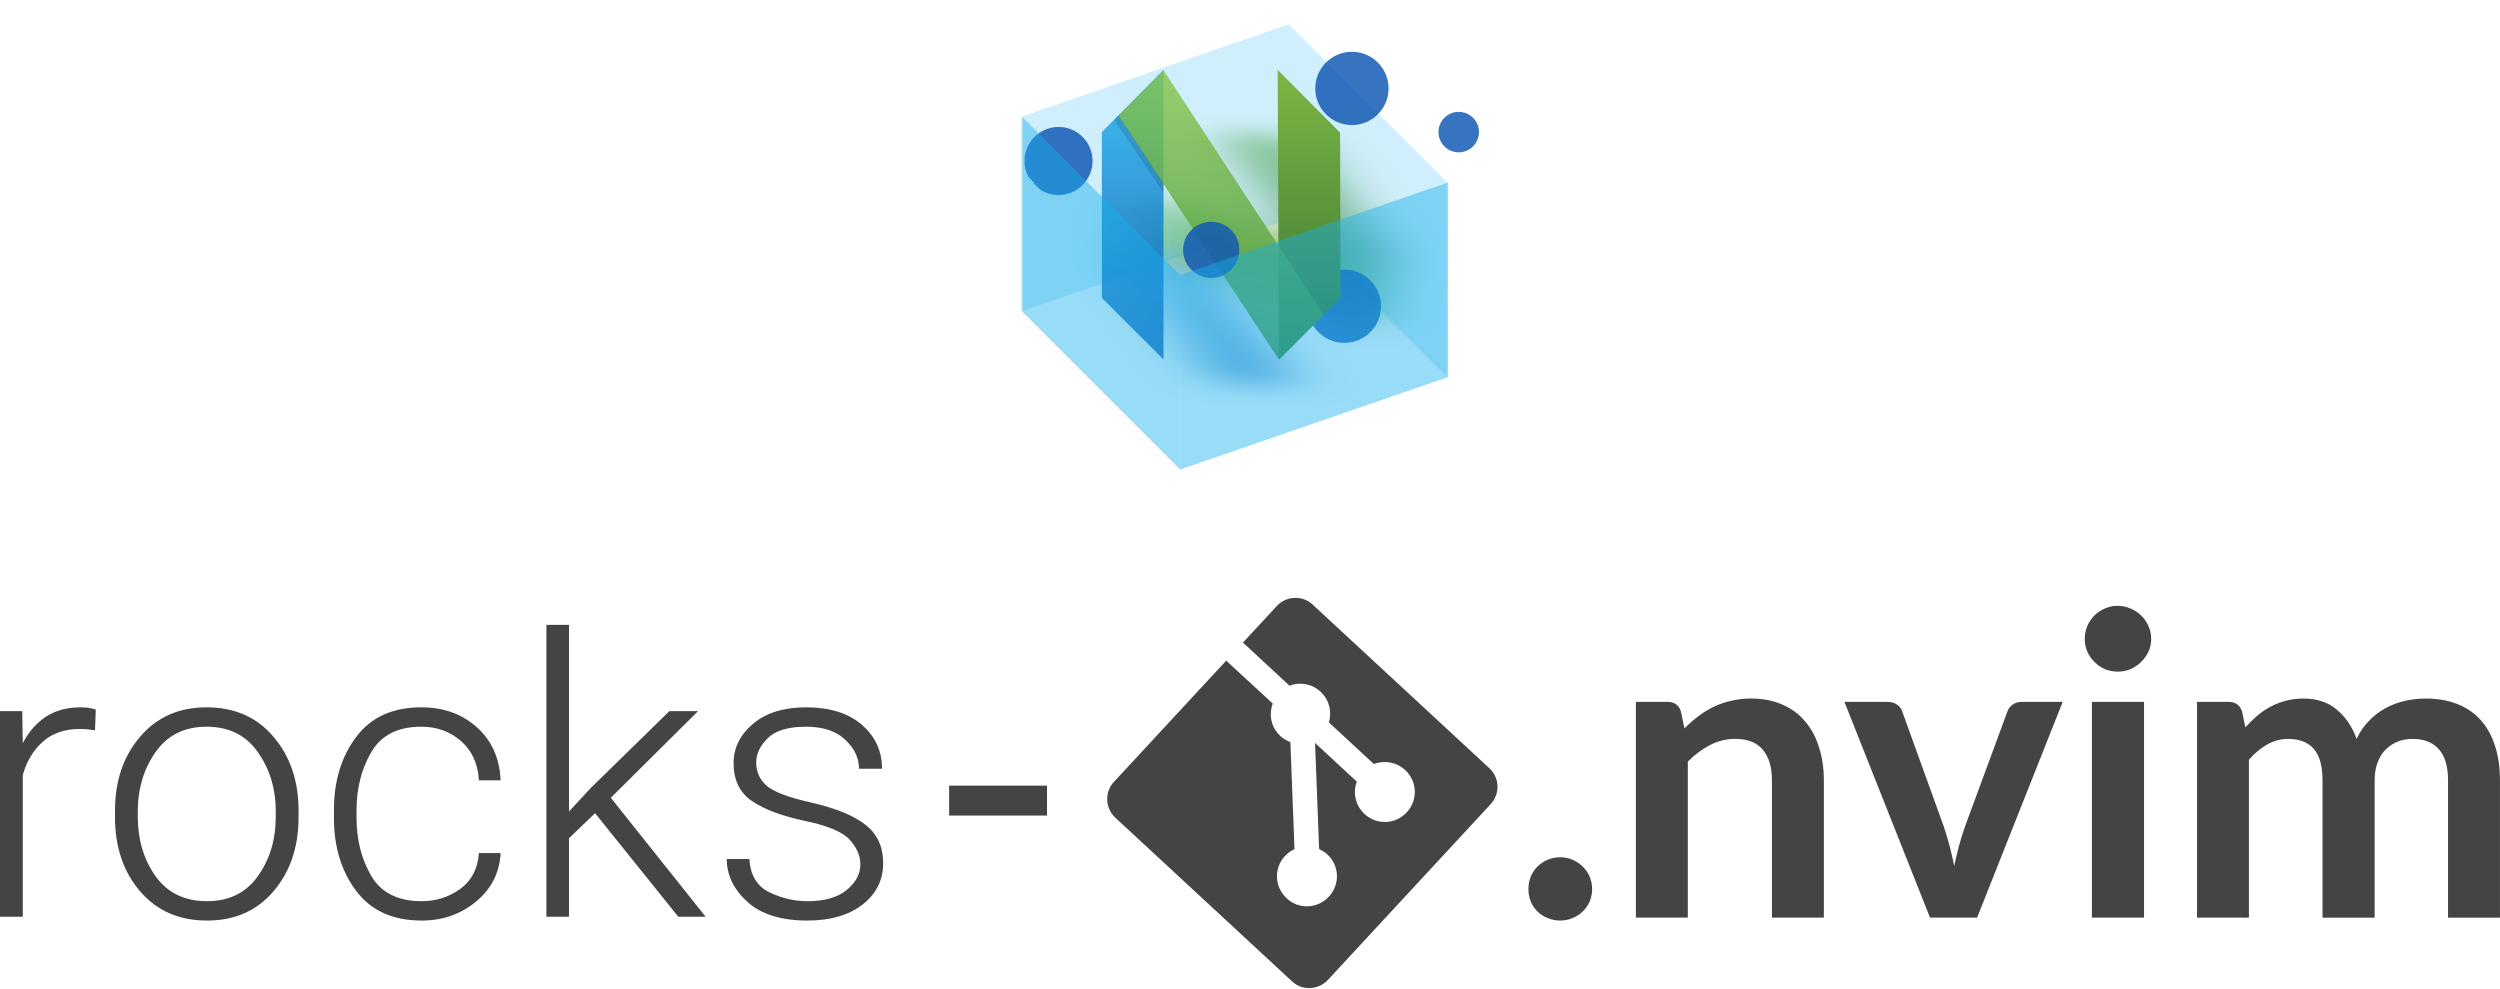
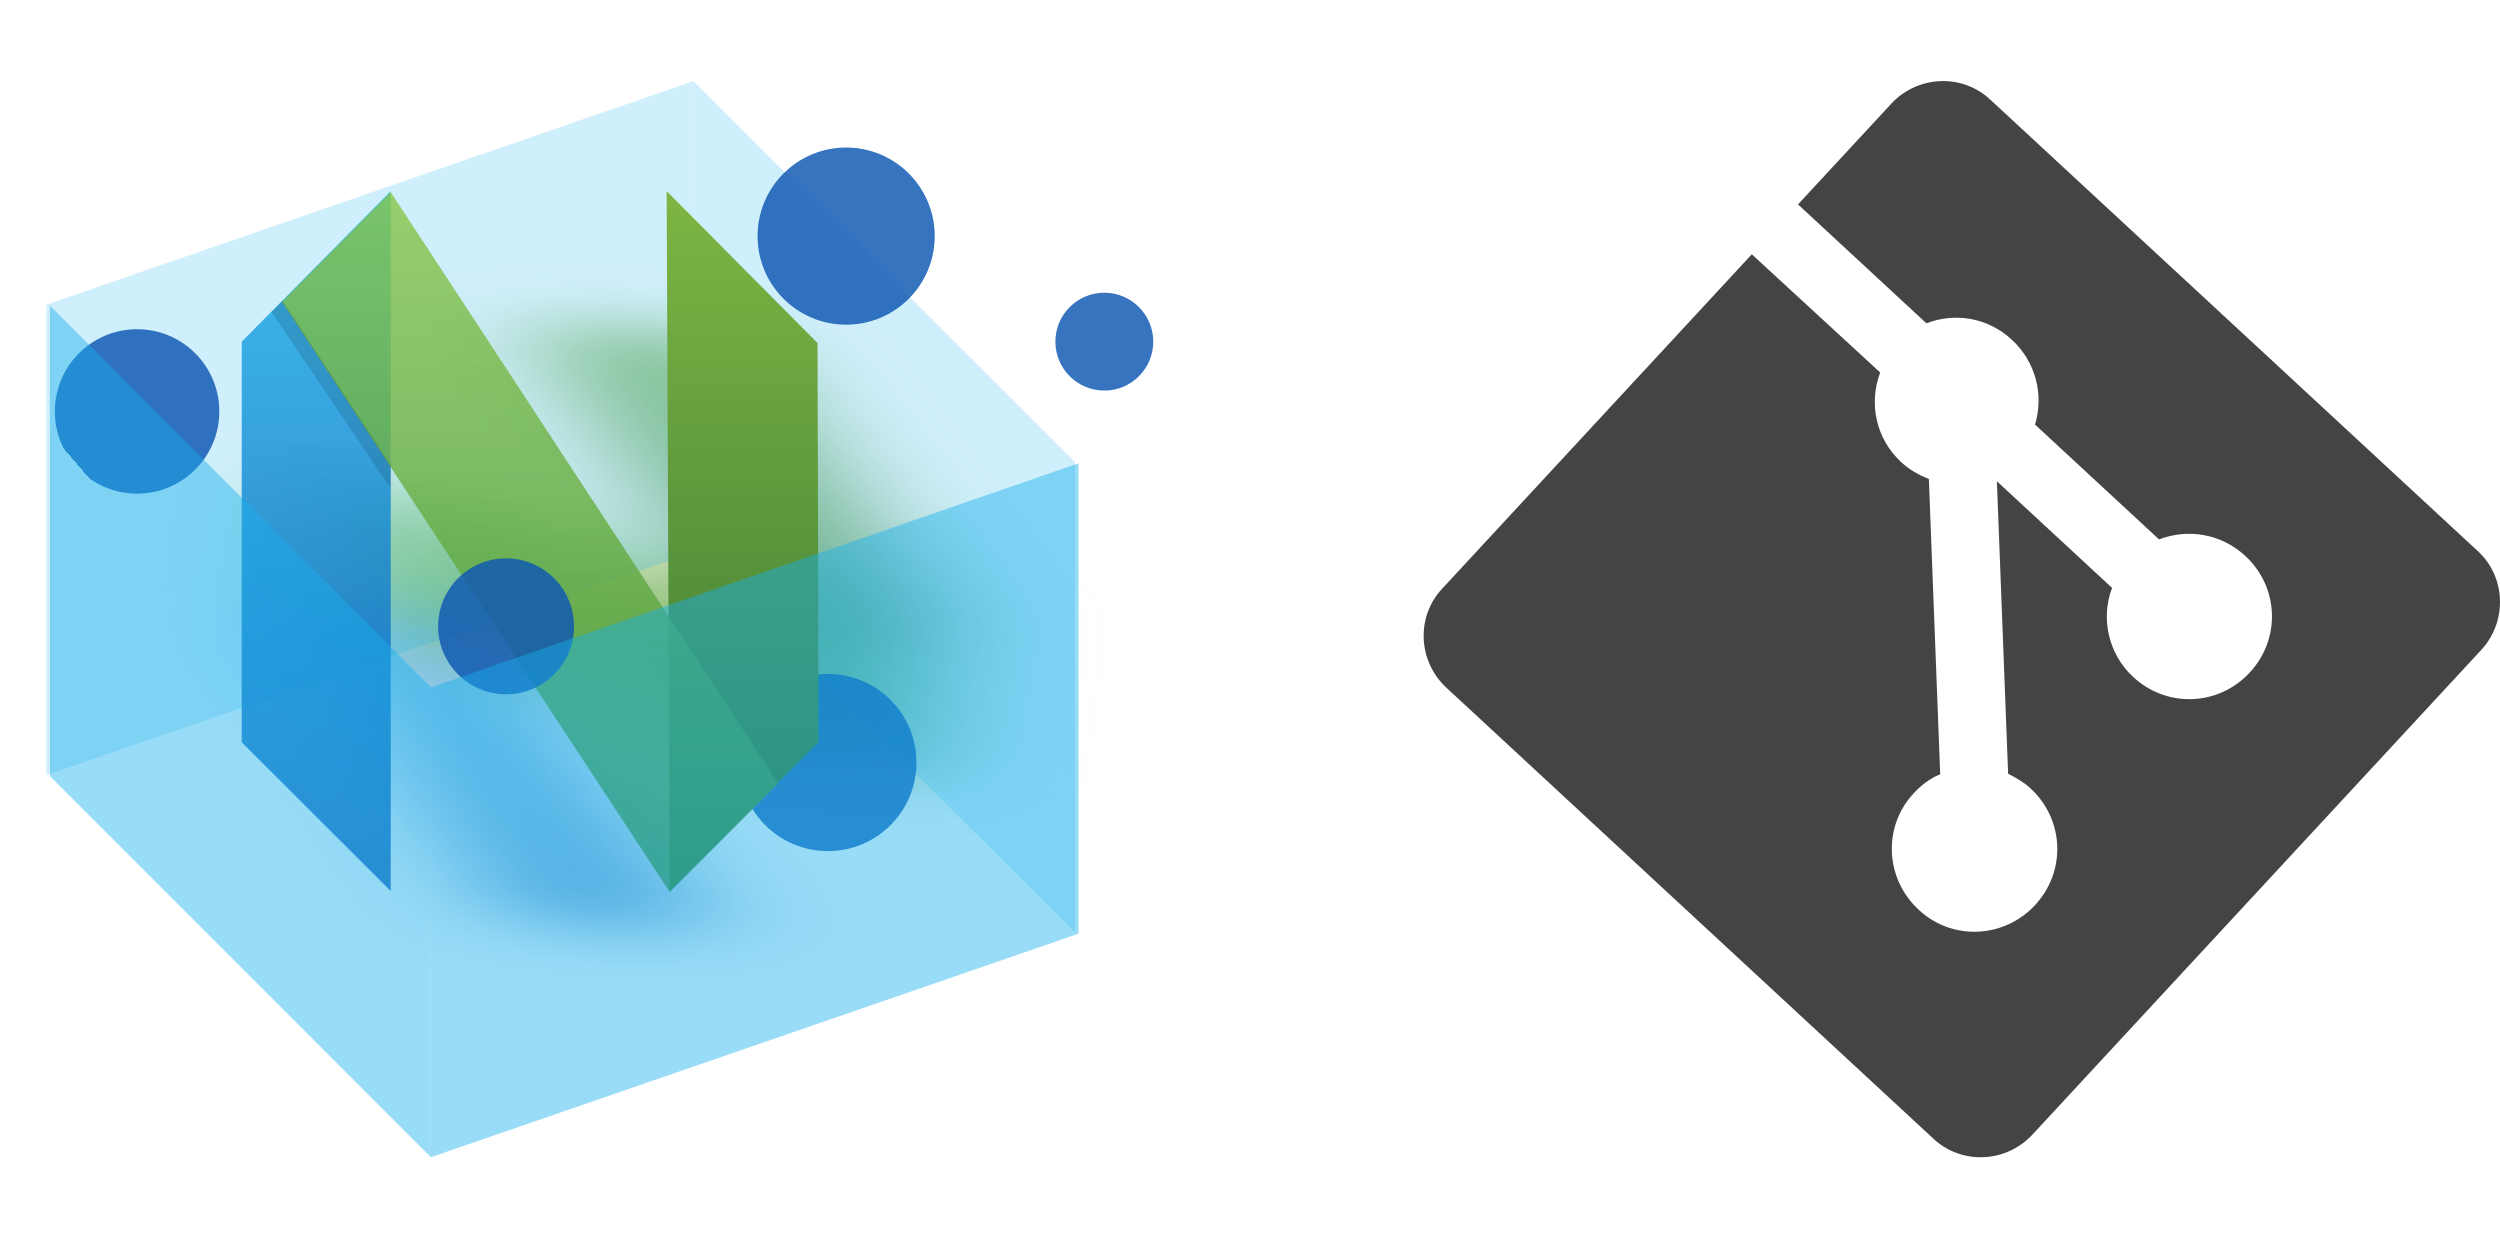
- <svg xmlns="http://www.w3.org/2000/svg" xmlns:xlink="http://www.w3.org/1999/xlink" id="svg4899" viewBox="0 0 788.63 311.694" height="87.967mm" width="222.567mm" version="1.1" xml:space="preserve">
+ <svg xmlns="http://www.w3.org/2000/svg" xmlns:xlink="http://www.w3.org/1999/xlink" id="svg4899" viewBox="0 0 326.281 161.619" height="45.612mm" width="92.083mm" version="1.1" xml:space="preserve">
  <defs id="defs4901">
    <linearGradient id="linearGradient1532">
      <stop id="stop1528" stop-color="#92e6ff" offset="0" style="stop-color:#16b0ed;stop-opacity:0.8;" />
      <stop id="stop1530" stop-color="#0a12ad" offset="1" style="stop-color:#0f59b2;stop-opacity:0.835;" />
    </linearGradient>
    <linearGradient id="linearGradient1524">
      <stop id="stop1520" stop-color="#92e6ff" offset="0" style="stop-color:#16b0ed;stop-opacity:0.8;" />
      <stop id="stop1522" stop-color="#0a12ad" offset="1" style="stop-color:#0f59b2;stop-opacity:0.835;" />
    </linearGradient>
    <linearGradient id="linearGradient1516">
      <stop id="stop1512" stop-color="#92e6ff" offset="0" style="stop-color:#16b0ed;stop-opacity:0.8;" />
      <stop id="stop1514" stop-color="#0a12ad" offset="1" style="stop-color:#0f59b2;stop-opacity:0.835;" />
    </linearGradient>
    <linearGradient id="linearGradient1508">
      <stop id="stop1504" stop-color="#92e6ff" offset="0" style="stop-color:#16b0ed;stop-opacity:0.8;" />
      <stop id="stop1506" stop-color="#0a12ad" offset="1" style="stop-color:#0f59b2;stop-opacity:0.835;" />
    </linearGradient>
    <radialGradient id="radialGradient4909" gradientUnits="userSpaceOnUse" cx="256.24" cy="575.08" r="55.036" gradientTransform="matrix(1,0,0,0.55738,0,254.54)">
      <stop id="stop4354" stop-color="#275a94" offset="0" />
      <stop id="stop4356" stop-color="#2f6db3" offset=".625" />
      <stop id="stop4358" stop-color="#2f6db3" stop-opacity="0" offset="1" />
    </radialGradient>
    <radialGradient id="radialGradient4911" gradientUnits="userSpaceOnUse" xlink:href="#linearGradient4271" cx="256.24" cy="575.08" r="55.036" gradientTransform="matrix(1,0,0,0.55738,0,254.54)" />
    <linearGradient id="linearGradient4271">
      <stop id="stop4273" stop-color="#275a94" offset="0" />
      <stop id="stop4277" stop-color="#2f6db3" offset=".812" />
      <stop id="stop4275" stop-color="#2f6db3" stop-opacity="0" offset="1" />
    </linearGradient>
    <radialGradient id="radialGradient4913" gradientUnits="userSpaceOnUse" xlink:href="#linearGradient4010-6-5" cx="348.65" cy="415.11" r="20.254" gradientTransform="matrix(1.5753,5.9876e-5,-6.1338e-5,1.6138,-200.56,-254.81)" />
    <linearGradient id="linearGradient4010-6-5">
      <stop id="stop4012-6-8" stop-color="#92e6ff" offset="0" />
      <stop id="stop4014-6-5" stop-color="#0a12ad" offset="1" />
    </linearGradient>
    <radialGradient id="radialGradient4915" cx="272.85" gradientUnits="userSpaceOnUse" cy="488.88" r="69.839">
      <stop id="stop4156" stop-color="#fff" offset="0" />
      <stop id="stop4158" stop-color="#fff" stop-opacity="0" offset="1" />
    </radialGradient>
    <radialGradient id="radialGradient4917" gradientUnits="userSpaceOnUse" cx="304.81" cy="455.11" r="70.139" gradientTransform="matrix(1.4856,-0.024468,0.026525,1.6105,-160.09,-270.4)">
      <stop id="stop4036" stop-color="#90cdfd" offset="0" style="stop-color:#16b0ed;stop-opacity:0.8;" />
      <stop id="stop4038" stop-color="#0a12ad" offset="1" style="stop-color:#0f59b2;stop-opacity:0.835;" />
    </radialGradient>
    <radialGradient id="radialGradient4919" cx="340.95" xlink:href="#linearGradient4271" gradientUnits="userSpaceOnUse" cy="422.51" r="19.954" />
    <linearGradient x1="167.958" y1="-0.461" x2="167.958" y2="335.455" id="linearGradient-1" gradientTransform="scale(0.461424,2.167204)" gradientUnits="userSpaceOnUse">
      <stop stop-color="#16B0ED" stop-opacity="0.8" offset="0%" id="stop360" />
      <stop stop-color="#0F59B2" stop-opacity="0.837" offset="100%" id="stop362" />
    </linearGradient>
    <linearGradient x1="1118.343" y1="-0.466" x2="1118.343" y2="338.686" id="linearGradient-2" gradientTransform="scale(0.465868,2.146531)" gradientUnits="userSpaceOnUse">
      <stop stop-color="#7DB643" offset="0%" id="stop365" />
      <stop stop-color="#367533" offset="100%" id="stop367" />
    </linearGradient>
    <linearGradient x1="356.338" y1="0" x2="356.338" y2="612.901" id="linearGradient-3" gradientTransform="scale(0.8418974,1.187793)" gradientUnits="userSpaceOnUse">
      <stop stop-color="#88C649" stop-opacity="0.8" offset="0%" id="stop370" />
      <stop stop-color="#439240" stop-opacity="0.84" offset="100%" id="stop372" />
    </linearGradient>
    <filter style="color-interpolation-filters:sRGB" id="filter1949" x="-0.123" y="-0.101" width="1.297" height="1.248">
      <feFlood flood-opacity="0.373" flood-color="rgb(0,0,0)" result="flood" id="feFlood1939" />
      <feComposite in="flood" in2="SourceGraphic" operator="in" result="composite1" id="feComposite1941" />
      <feGaussianBlur in="composite1" stdDeviation="30.644" result="blur" id="feGaussianBlur1943" />
      <feOffset dx="31.149" dy="34.002" result="offset" id="feOffset1945" />
      <feComposite in="offset" in2="offset" operator="atop" result="composite2" id="feComposite1947" />
    </filter>
    <linearGradient x1="167.958" y1="-0.461" x2="167.958" y2="335.455" id="linearGradient-1-9" gradientTransform="scale(0.461424,2.167204)" gradientUnits="userSpaceOnUse">
      <stop stop-color="#16B0ED" stop-opacity="0.8" offset="0%" id="stop360-2" />
      <stop stop-color="#0F59B2" stop-opacity="0.837" offset="100%" id="stop362-2" />
    </linearGradient>
    <linearGradient x1="1118.343" y1="-0.466" x2="1118.343" y2="338.686" id="linearGradient-2-8" gradientTransform="scale(0.465868,2.146531)" gradientUnits="userSpaceOnUse">
      <stop stop-color="#7DB643" offset="0%" id="stop365-9" />
      <stop stop-color="#367533" offset="100%" id="stop367-7" />
    </linearGradient>
    <linearGradient x1="356.338" y1="0" x2="356.338" y2="612.901" id="linearGradient-3-3" gradientTransform="scale(0.8418974,1.187793)" gradientUnits="userSpaceOnUse">
      <stop stop-color="#88C649" stop-opacity="0.8" offset="0%" id="stop370-6" />
      <stop stop-color="#439240" stop-opacity="0.84" offset="100%" id="stop372-1" />
    </linearGradient>
    <linearGradient x1="167.958" y1="-0.461" x2="167.958" y2="335.455" id="linearGradient-1-8" gradientTransform="scale(0.461424,2.167204)" gradientUnits="userSpaceOnUse">
      <stop stop-color="#16B0ED" stop-opacity="0.8" offset="0%" id="stop360-4" />
      <stop stop-color="#0F59B2" stop-opacity="0.837" offset="100%" id="stop362-5" />
    </linearGradient>
    <linearGradient x1="1118.343" y1="-0.466" x2="1118.343" y2="338.686" id="linearGradient-2-0" gradientTransform="scale(0.465868,2.146531)" gradientUnits="userSpaceOnUse">
      <stop stop-color="#7DB643" offset="0%" id="stop365-3" />
      <stop stop-color="#367533" offset="100%" id="stop367-6" />
    </linearGradient>
    <linearGradient x1="356.338" y1="0" x2="356.338" y2="612.901" id="linearGradient-3-1" gradientTransform="scale(0.8418974,1.187793)" gradientUnits="userSpaceOnUse">
      <stop stop-color="#88C649" stop-opacity="0.8" offset="0%" id="stop370-0" />
      <stop stop-color="#439240" stop-opacity="0.84" offset="100%" id="stop372-6" />
    </linearGradient>
    <filter style="color-interpolation-filters:sRGB" id="filter2487" x="-0.123" y="-0.101" width="1.297" height="1.248">
      <feFlood flood-opacity="0.373" flood-color="rgb(255,255,255)" result="flood" id="feFlood2477" />
      <feComposite in="flood" in2="SourceGraphic" operator="in" result="composite1" id="feComposite2479" />
      <feGaussianBlur in="composite1" stdDeviation="30.644" result="blur" id="feGaussianBlur2481" />
      <feOffset dx="31.149" dy="34.002" result="offset" id="feOffset2483" />
      <feComposite in="offset" in2="offset" operator="atop" result="composite2" id="feComposite2485" />
    </filter>
    <radialGradient id="radialGradient4909-2" gradientUnits="userSpaceOnUse" cx="256.24" cy="575.08" r="55.036" gradientTransform="matrix(1,0,0,0.55738,0,254.54)">
      <stop id="stop4354-6" stop-color="#275a94" offset="0" />
      <stop id="stop4356-1" stop-color="#2f6db3" offset=".625" />
      <stop id="stop4358-0" stop-color="#2f6db3" stop-opacity="0" offset="1" />
    </radialGradient>
    <radialGradient id="radialGradient4911-6" gradientUnits="userSpaceOnUse" xlink:href="#linearGradient4271" cx="256.24" cy="575.08" r="55.036" gradientTransform="matrix(1,0,0,0.55738,0,254.54)" />
    <radialGradient id="radialGradient4915-9" cx="272.85" gradientUnits="userSpaceOnUse" cy="488.88" r="69.839">
      <stop id="stop4156-1" stop-color="#fff" offset="0" />
      <stop id="stop4158-7" stop-color="#fff" stop-opacity="0" offset="1" />
    </radialGradient>
    <radialGradient id="radialGradient4917-7" gradientUnits="userSpaceOnUse" cx="304.81" cy="455.11" r="70.139" gradientTransform="matrix(1.4856,-0.024468,0.026525,1.6105,-160.09,-270.4)">
      <stop id="stop4036-1" stop-color="#90cdfd" offset="0" style="stop-color:#16b0ed;stop-opacity:0.8;" />
      <stop id="stop4038-1" stop-color="#0a12ad" offset="1" style="stop-color:#0f59b2;stop-opacity:0.835;" />
    </radialGradient>
    <radialGradient id="radialGradient4919-5" cx="340.95" xlink:href="#linearGradient4271" gradientUnits="userSpaceOnUse" cy="422.51" r="19.954" />
    <radialGradient id="radialGradient4913-9" gradientUnits="userSpaceOnUse" xlink:href="#linearGradient4010-6-5" cx="348.65" cy="415.11" r="20.254" gradientTransform="matrix(1.5753,5.9876e-5,-6.1338e-5,1.6138,-200.56,-254.81)" />
    <filter style="color-interpolation-filters:sRGB" id="filter2487-4" x="-0.123" y="-0.101" width="1.297" height="1.248">
      <feFlood flood-opacity="0.373" flood-color="rgb(255,255,255)" result="flood" id="feFlood2477-8" />
      <feComposite in="flood" in2="SourceGraphic" operator="in" result="composite1" id="feComposite2479-1" />
      <feGaussianBlur in="composite1" stdDeviation="30.644" result="blur" id="feGaussianBlur2481-0" />
      <feOffset dx="31.149" dy="34.002" result="offset" id="feOffset2483-3" />
      <feComposite in="offset" in2="offset" operator="atop" result="composite2" id="feComposite2485-0" />
    </filter>
    <linearGradient x1="167.958" y1="-0.461" x2="167.958" y2="335.455" id="linearGradient-1-4" gradientTransform="scale(0.461424,2.167204)" gradientUnits="userSpaceOnUse">
      <stop stop-color="#16B0ED" stop-opacity="0.8" offset="0%" id="stop360-44" />
      <stop stop-color="#0F59B2" stop-opacity="0.837" offset="100%" id="stop362-4" />
    </linearGradient>
    <linearGradient x1="1118.343" y1="-0.466" x2="1118.343" y2="338.686" id="linearGradient-2-7" gradientTransform="scale(0.465868,2.146531)" gradientUnits="userSpaceOnUse">
      <stop stop-color="#7DB643" offset="0%" id="stop365-6" />
      <stop stop-color="#367533" offset="100%" id="stop367-3" />
    </linearGradient>
    <linearGradient x1="356.338" y1="0" x2="356.338" y2="612.901" id="linearGradient-3-17" gradientTransform="scale(0.8418974,1.187793)" gradientUnits="userSpaceOnUse">
      <stop stop-color="#88C649" stop-opacity="0.8" offset="0%" id="stop370-5" />
      <stop stop-color="#439240" stop-opacity="0.84" offset="100%" id="stop372-9" />
    </linearGradient>
    <filter style="color-interpolation-filters:sRGB" id="filter2487-4-8" x="-0.123" y="-0.101" width="1.297" height="1.248">
      <feFlood flood-opacity="0.373" flood-color="rgb(255,255,255)" result="flood" id="feFlood2477-8-5" />
      <feComposite in="flood" in2="SourceGraphic" operator="in" result="composite1" id="feComposite2479-1-9" />
      <feGaussianBlur in="composite1" stdDeviation="30.644" result="blur" id="feGaussianBlur2481-0-7" />
      <feOffset dx="31.149" dy="34.002" result="offset" id="feOffset2483-3-5" />
      <feComposite in="offset" in2="offset" operator="atop" result="composite2" id="feComposite2485-0-3" />
    </filter>
    <filter style="color-interpolation-filters:sRGB" id="filter3573" x="-0.252" y="-0.218" width="1.557" height="1.485">
      <feFlood flood-opacity="0.835" flood-color="rgb(0,0,0)" result="flood" id="feFlood3563" />
      <feComposite in="SourceGraphic" in2="flood" operator="in" result="composite1" id="feComposite3565" />
      <feGaussianBlur in="composite1" stdDeviation="63.52" result="blur" id="feGaussianBlur3567" />
      <feOffset dx="31.149" dy="34.002" result="offset" id="feOffset3569" />
      <feComposite in="offset" in2="offset" operator="atop" result="composite2" id="feComposite3571" />
    </filter>
    <radialGradient id="radialGradient4913-1" gradientUnits="userSpaceOnUse" xlink:href="#linearGradient4010-6-5" cx="348.65" cy="415.11" r="20.254" gradientTransform="matrix(1.5753,5.9876e-5,-6.1338e-5,1.6138,-200.56,-254.81)" />
    <filter style="color-interpolation-filters:sRGB" id="filter2487-4-8-6" x="-0.123" y="-0.101" width="1.297" height="1.248">
      <feFlood flood-opacity="0.373" flood-color="rgb(255,255,255)" result="flood" id="feFlood2477-8-5-2" />
      <feComposite in="flood" in2="SourceGraphic" operator="in" result="composite1" id="feComposite2479-1-9-9" />
      <feGaussianBlur in="composite1" stdDeviation="30.644" result="blur" id="feGaussianBlur2481-0-7-9" />
      <feOffset dx="31.149" dy="34.002" result="offset" id="feOffset2483-3-5-0" />
      <feComposite in="offset" in2="offset" operator="atop" result="composite2" id="feComposite2485-0-3-8" />
    </filter>
    <radialGradient id="radialGradient4909-2-6" gradientUnits="userSpaceOnUse" cx="256.24" cy="575.08" r="55.036" gradientTransform="matrix(1,0,0,0.55738,0,254.54)">
      <stop id="stop4354-6-9" stop-color="#275a94" offset="0" />
      <stop id="stop4356-1-8" stop-color="#2f6db3" offset=".625" />
      <stop id="stop4358-0-7" stop-color="#2f6db3" stop-opacity="0" offset="1" />
    </radialGradient>
    <radialGradient id="radialGradient4911-6-2" gradientUnits="userSpaceOnUse" xlink:href="#linearGradient4271" cx="256.24" cy="575.08" r="55.036" gradientTransform="matrix(1,0,0,0.55738,0,254.54)" />
    <radialGradient id="radialGradient4915-9-2" cx="272.85" gradientUnits="userSpaceOnUse" cy="488.88" r="69.839">
      <stop id="stop4156-1-7" stop-color="#fff" offset="0" />
      <stop id="stop4158-7-6" stop-color="#fff" stop-opacity="0" offset="1" />
    </radialGradient>
    <radialGradient id="radialGradient4917-7-1" gradientUnits="userSpaceOnUse" cx="304.81" cy="455.11" r="70.139" gradientTransform="matrix(1.4856,-0.024468,0.026525,1.6105,-160.09,-270.4)">
      <stop id="stop4036-1-3" stop-color="#90cdfd" offset="0" style="stop-color:#16b0ed;stop-opacity:0.8;" />
      <stop id="stop4038-1-2" stop-color="#0a12ad" offset="1" style="stop-color:#0f59b2;stop-opacity:0.835;" />
    </radialGradient>
    <radialGradient id="radialGradient4919-5-1" cx="340.95" xlink:href="#linearGradient4271" gradientUnits="userSpaceOnUse" cy="422.51" r="19.954" />
    <radialGradient id="radialGradient4913-9-5" gradientUnits="userSpaceOnUse" xlink:href="#linearGradient4010-6-5" cx="348.65" cy="415.11" r="20.254" gradientTransform="matrix(1.5753,5.9876e-5,-6.1338e-5,1.6138,-200.56,-254.81)" />
    <filter style="color-interpolation-filters:sRGB" id="filter1949-2" x="-0.123" y="-0.101" width="1.297" height="1.248">
      <feFlood flood-opacity="0.373" flood-color="rgb(0,0,0)" result="flood" id="feFlood1939-8" />
      <feComposite in="flood" in2="SourceGraphic" operator="in" result="composite1" id="feComposite1941-3" />
      <feGaussianBlur in="composite1" stdDeviation="30.644" result="blur" id="feGaussianBlur1943-8" />
      <feOffset dx="31.149" dy="34.002" result="offset" id="feOffset1945-0" />
      <feComposite in="offset" in2="offset" operator="atop" result="composite2" id="feComposite1947-4" />
    </filter>
    <filter style="color-interpolation-filters:sRGB" id="filter3573-0" x="-0.252" y="-0.218" width="1.557" height="1.485">
      <feFlood flood-opacity="0.835" flood-color="rgb(0,0,0)" result="flood" id="feFlood3563-9" />
      <feComposite in="SourceGraphic" in2="flood" operator="in" result="composite1" id="feComposite3565-1" />
      <feGaussianBlur in="composite1" stdDeviation="63.52" result="blur" id="feGaussianBlur3567-9" />
      <feOffset dx="31.149" dy="34.002" result="offset" id="feOffset3569-6" />
      <feComposite in="offset" in2="offset" operator="atop" result="composite2" id="feComposite3571-2" />
    </filter>
    <linearGradient xlink:href="#linearGradient-1" id="linearGradient3300" gradientUnits="userSpaceOnUse" gradientTransform="scale(0.461424,2.167204)" x1="167.958" y1="-0.461" x2="167.958" y2="335.455" />
    <linearGradient xlink:href="#linearGradient-2" id="linearGradient3302" gradientUnits="userSpaceOnUse" gradientTransform="scale(0.465868,2.146531)" x1="1118.343" y1="-0.466" x2="1118.343" y2="338.686" />
    <linearGradient xlink:href="#linearGradient-3" id="linearGradient3304" gradientUnits="userSpaceOnUse" gradientTransform="scale(0.8418974,1.187793)" x1="356.338" y1="0" x2="356.338" y2="612.901" />
    <radialGradient id="radialGradient4913-6" gradientUnits="userSpaceOnUse" xlink:href="#linearGradient4010-6-5" cx="348.65" cy="415.11" r="20.254" gradientTransform="matrix(1.5753,5.9876e-5,-6.1338e-5,1.6138,-200.56,-254.81)" />
    <radialGradient xlink:href="#linearGradient1532" id="radialGradient1496-5" gradientUnits="userSpaceOnUse" gradientTransform="matrix(0.7564591,2.8752455e-5,-2.9454508e-5,0.7749468,-307.6385,171.0083)" cx="345.446" cy="420.254" r="20.254" fx="42493.75" fy="48275.355" />
    <radialGradient id="radialGradient4913-1-9" gradientUnits="userSpaceOnUse" xlink:href="#linearGradient4010-6-5" cx="348.65" cy="415.11" r="20.254" gradientTransform="matrix(1.5753,5.9876e-5,-6.1338e-5,1.6138,-200.56,-254.81)" />
    <radialGradient xlink:href="#linearGradient1532" id="radialGradient1496-9" gradientUnits="userSpaceOnUse" gradientTransform="matrix(1.5753,5.9876e-5,-6.1338e-5,1.6138,-200.56,-254.81)" cx="345.446" cy="420.254" r="20.254" fx="42493.75" fy="48275.355" />
    <radialGradient xlink:href="#linearGradient1532" id="radialGradient1526-8" gradientUnits="userSpaceOnUse" gradientTransform="matrix(1.5753,5.9876e-5,-6.1338e-5,1.6138,-200.56,-254.81)" cx="349.499" cy="413.965" r="20.254" fx="42499.145" fy="48267.863" />
    <radialGradient xlink:href="#linearGradient1532" id="radialGradient1510-1" gradientUnits="userSpaceOnUse" gradientTransform="matrix(1.5753,5.9876e-5,-6.1338e-5,1.6138,-200.56,-254.81)" cx="347.769" cy="415.243" r="20.254" fx="42497.32" fy="48267.789" />
    <radialGradient xlink:href="#linearGradient1532" id="radialGradient1518-7" gradientUnits="userSpaceOnUse" gradientTransform="matrix(0.580372,2.2059516e-5,-2.2598146e-5,0.5945562,24.44829,261.7034)" cx="347.992" cy="413.802" r="20.254" fx="42497.664" fy="48267.625" />
    <linearGradient xlink:href="#linearGradient-1" id="linearGradient7850" gradientUnits="userSpaceOnUse" gradientTransform="scale(0.461424,2.167204)" x1="167.958" y1="-0.461" x2="167.958" y2="335.455" />
    <linearGradient xlink:href="#linearGradient-2" id="linearGradient7852" gradientUnits="userSpaceOnUse" gradientTransform="scale(0.465868,2.146531)" x1="1118.343" y1="-0.466" x2="1118.343" y2="338.686" />
    <linearGradient xlink:href="#linearGradient-3" id="linearGradient7854" gradientUnits="userSpaceOnUse" gradientTransform="scale(0.8418974,1.187793)" x1="356.338" y1="0" x2="356.338" y2="612.901" />
  </defs>
-   <g id="g5942" transform="matrix(2.232343,0,0,2.232343,-189.4475,309.0403)">
-     <g id="g8883" transform="matrix(1.43058,0,0,1.43058,-60.54872,15.83)" style="font-weight:bold;font-size:33.475px;font-family:Lato;-inkscape-font-specification:'Lato Bold';fill:#1a1a1a;stroke-width:1.395">
-       <path d="m 252.623,-20.021 q 0,-0.644 0.228,-1.225 0.249,-0.582 0.665,-0.997 0.415,-0.415 0.997,-0.665 0.582,-0.249 1.246,-0.249 0.665,0 1.225,0.249 0.582,0.249 0.997,0.665 0.436,0.415 0.685,0.997 0.249,0.582 0.249,1.225 0,0.665 -0.249,1.246 -0.249,0.561 -0.685,0.976 -0.415,0.415 -0.997,0.644 -0.561,0.249 -1.225,0.249 -0.665,0 -1.246,-0.249 -0.582,-0.228 -0.997,-0.644 -0.415,-0.415 -0.665,-0.976 -0.228,-0.582 -0.228,-1.246 z" id="path5820" style="fill:#444444;fill-opacity:1;stroke-width:1.731" />
-       <path d="m 268.033,-35.888 q 0.644,-0.644 1.35,-1.184 0.727,-0.561 1.516,-0.935 0.81,-0.395 1.724,-0.602 0.914,-0.228 1.994,-0.228 1.745,0 3.094,0.602 1.35,0.582 2.243,1.661 0.914,1.059 1.371,2.554 0.478,1.475 0.478,3.261 v 13.562 h -5.13 v -13.562 q 0,-1.952 -0.893,-3.011 -0.893,-1.08 -2.721,-1.08 -1.329,0 -2.492,0.602 -1.163,0.602 -2.201,1.641 v 15.41 h -5.13 v -21.308 h 3.136 q 0.997,0 1.308,0.935 z" id="path5822" style="fill:#444444;fill-opacity:1;stroke-width:1.731" />
-       <path d="m 305.394,-38.504 -8.453,21.308 h -4.652 l -8.453,-21.308 h 4.237 q 0.581,0 0.955,0.27 0.395,0.27 0.519,0.685 l 4.112,11.381 q 0.332,0.997 0.582,1.952 0.249,0.955 0.436,1.911 0.208,-0.955 0.457,-1.911 0.249,-0.955 0.602,-1.952 l 4.195,-11.381 q 0.145,-0.415 0.519,-0.685 0.374,-0.27 0.893,-0.27 z" id="path5824" style="fill:#444444;fill-opacity:1;stroke-width:1.731" />
-       <path d="m 313.431,-38.504 v 21.308 h -5.15 v -21.308 z m 0.706,-6.21 q 0,0.665 -0.27,1.246 -0.27,0.582 -0.727,1.018 -0.436,0.436 -1.038,0.706 -0.602,0.249 -1.288,0.249 -0.665,0 -1.267,-0.249 -0.582,-0.27 -1.018,-0.706 -0.436,-0.436 -0.706,-1.018 -0.249,-0.582 -0.249,-1.246 0,-0.685 0.249,-1.288 0.27,-0.602 0.706,-1.038 0.436,-0.436 1.018,-0.685 0.602,-0.27 1.267,-0.27 0.685,0 1.288,0.27 0.602,0.249 1.038,0.685 0.457,0.436 0.727,1.038 0.27,0.602 0.27,1.288 z" id="path5826" style="fill:#444444;fill-opacity:1;stroke-width:1.731" />
-       <path d="m 318.665,-17.196 v -21.308 h 3.136 q 0.997,0 1.308,0.935 l 0.332,1.578 q 0.561,-0.623 1.163,-1.142 0.623,-0.519 1.308,-0.893 0.706,-0.374 1.495,-0.582 0.81,-0.228 1.765,-0.228 2.014,0 3.302,1.101 1.308,1.08 1.952,2.887 0.498,-1.059 1.246,-1.807 0.748,-0.768 1.641,-1.246 0.893,-0.478 1.89,-0.706 1.018,-0.228 2.035,-0.228 1.765,0 3.136,0.54 1.371,0.54 2.305,1.578 0.935,1.038 1.412,2.534 0.498,1.495 0.498,3.427 v 13.562 h -5.13 v -13.562 q 0,-2.035 -0.893,-3.053 -0.893,-1.038 -2.617,-1.038 -0.789,0 -1.475,0.27 -0.665,0.27 -1.184,0.789 -0.498,0.498 -0.789,1.267 -0.291,0.768 -0.291,1.765 v 13.562 h -5.15 v -13.562 q 0,-2.139 -0.872,-3.115 -0.852,-0.976 -2.513,-0.976 -1.121,0 -2.098,0.561 -0.955,0.54 -1.786,1.495 v 15.597 z" id="path5828" style="fill:#444444;fill-opacity:1;stroke-width:1.731" />
-     </g>
-     <g aria-label="rocks" id="text5558" style="font-weight:300;font-size:55.001px;font-family:Roboto;-inkscape-font-specification:'Roboto Light';opacity:1;fill:#444444;stroke-width:0.369" transform="translate(-84.30681)">
-       <path d="m 180.451,-35.425 q -3.25,0 -5.264,1.826 -1.987,1.799 -2.793,4.673 v 20.034 h -3.223 V -37.95 h 3.142 l 0.081,4.539 q 1.182,-2.336 3.196,-3.706 2.041,-1.37 4.968,-1.37 1.289,0 2.148,0.322 l -0.107,2.927 q -0.537,-0.081 -1.047,-0.134 -0.51,-0.054 -1.101,-0.054 z" id="path5919" />
-       <path d="m 185.419,-22.991 v -0.859 q 0,-6.338 3.545,-10.474 3.545,-4.163 9.4,-4.163 5.935,0 9.453,4.163 3.545,4.136 3.545,10.474 v 0.859 q 0,6.365 -3.545,10.501 -3.518,4.136 -9.4,4.136 -5.908,0 -9.453,-4.136 -3.545,-4.136 -3.545,-10.501 z m 3.223,-0.859 v 0.859 q 0,4.807 2.498,8.352 2.524,3.545 7.278,3.545 4.7,0 7.197,-3.545 2.524,-3.545 2.524,-8.352 v -0.859 q 0,-4.7 -2.524,-8.298 -2.524,-3.599 -7.251,-3.599 -4.7,0 -7.224,3.599 -2.498,3.599 -2.498,8.298 z" id="path5921" />
-       <path d="m 228.765,-11.094 q 3.035,0 5.425,-1.719 2.417,-1.746 2.659,-5.076 h 3.062 q -0.215,4.163 -3.464,6.848 -3.25,2.686 -7.681,2.686 -6.123,0 -9.265,-4.189 -3.142,-4.189 -3.142,-10.313 v -1.128 q 0,-6.123 3.142,-10.313 3.142,-4.189 9.212,-4.189 4.673,0 7.815,2.793 3.169,2.793 3.384,7.52 h -3.062 q -0.215,-3.518 -2.524,-5.532 -2.31,-2.041 -5.613,-2.041 -4.968,0 -7.063,3.572 -2.095,3.572 -2.095,8.191 v 1.128 q 0,4.646 2.095,8.218 2.095,3.545 7.117,3.545 z" id="path5923" />
-       <path d="m 265.02,-8.892 -11.763,-14.636 -3.679,3.545 v 11.091 h -3.196 V -50.142 h 3.196 v 26.372 l 3.035,-3.276 11.145,-10.903 h 4.055 l -12.327,12.246 13.401,16.812 z" id="path5925" />
-       <path d="m 290.748,-16.304 q 0,-1.799 -1.477,-3.438 -1.45,-1.665 -6.311,-2.686 -4.861,-1.021 -7.493,-2.793 -2.632,-1.772 -2.632,-5.371 0,-3.25 2.739,-5.559 2.766,-2.336 7.493,-2.336 5.049,0 7.896,2.471 2.847,2.471 2.847,6.204 h -3.25 q 0,-2.256 -1.934,-4.082 -1.934,-1.853 -5.559,-1.853 -3.76,0 -5.398,1.611 -1.638,1.611 -1.638,3.438 0,1.934 1.423,3.25 1.45,1.316 6.338,2.417 5.264,1.209 7.708,3.169 2.471,1.934 2.471,5.398 0,3.599 -2.927,5.855 -2.9,2.256 -7.788,2.256 -5.532,0 -8.46,-2.632 -2.927,-2.659 -2.927,-6.069 h 3.196 q 0.215,3.438 2.82,4.7 2.605,1.262 5.371,1.262 3.652,0 5.559,-1.584 1.934,-1.584 1.934,-3.626 z" id="path5927" />
-     </g>
-     <path d="m 218.987,-27.422 h 13.831 v 4.228 h -13.831 z" id="text3" style="font-size:55.995px;font-family:Lato;-inkscape-font-specification:Lato;fill:#444444;stroke-width:0.165" aria-label="-" />
-   </g>
-   <g id="Page-1-2" stroke="none" stroke-width="1" fill="none" fill-rule="evenodd" transform="matrix(0.09008994,-0.07281135,0.07281135,0.09008994,394.2297,161.6188)" style="filter:url(#filter1949-2)" />
-   <g id="g2525" transform="matrix(0.6655594,-0.3429525,0.3429525,0.6655594,292.5456,81.51157)">
+   <g id="g2525" transform="matrix(0.6655594,-0.3429525,0.3429525,0.6655594,-23.48506,81.51111)">
    <g id="Page-1-3" stroke="none" stroke-width="1" fill="none" fill-rule="evenodd" transform="matrix(0.1595137,0,0,0.1595137,77.5086,-2.059237)" style="filter:url(#filter3573-0)">
      <g id="mark-copy-2" transform="matrix(0.8998877,-0.1533634,0.1533634,0.8998877,-67.09056,100.1095)">
        <path d="M 0,155.57 155,-1 V 727 L 0,572.238 Z" id="Left---green-0" fill="url(#linearGradient-1)" style="fill:url(#linearGradient7850)" />
        <path d="M 443.06,156.982 600,-1 596.819,727 442,572.22 Z" id="Right---blue-6" fill="url(#linearGradient-2)" transform="matrix(-1,0,0,1,1042,0)" style="fill:url(#linearGradient7852)" />
        <path d="M 154.986,0 558,615.19 445.225,728 42,114.172 Z" id="Cross---blue-1" fill="url(#linearGradient-3)" style="fill:url(#linearGradient7854)" />
        <path d="M 155,283.832 154.787,308 31,124.711 42.462,113 Z" id="Shadow-5" fill-opacity="0.13" fill="#000000" />
      </g>
    </g>
  </g>
-   <g id="g7285" transform="translate(316.4755,4.243772)">
+   <g id="g7285" transform="translate(0.4448474,7.163928)">
    <g id="g5221" transform="matrix(1.20649,0,0,1.20649,86.69042,-428.3455)">
      <path id="path4883-5" fill-opacity=".765" fill="#aadcfa" d="m 44.074,399.075 2e-5,50.89 -41.266,-41.132 -1e-5,-50.962 z" style="opacity:0.25;fill:#16b0ed;fill-opacity:0.8" />
      <path id="path4885-98" fill-opacity=".765" fill="#8ed0f8" d="m 2.804,357.865 -70.006,24.187 1e-5,50.89 70.006,-24.114 z" style="opacity:0.25;fill:#16b0ed;fill-opacity:0.8" />
      <g fill="url(#radialGradient4913)" id="g245" style="fill:url(#radialGradient4913-6)" transform="translate(64.9408,-64.67367)">
        <circle id="path4895-0" cx="-47.605" cy="496.257" r="9.582" style="fill:url(#radialGradient1496-5);stroke-width:0.48" />
      </g>
      <g fill="url(#radialGradient4913)" id="g245-8" style="fill:url(#radialGradient4913-1-9)" transform="translate(-118.415,-9.711906)">
        <circle id="path4895-5" cx="340.95" cy="422.51" r="19.954" transform="matrix(0.4802,0,0,0.4802,-25.999,181.46)" style="fill:url(#radialGradient1496-9)" />
        <circle id="path4897-0" cx="340.95" transform="matrix(0.4458,0,0,0.4458,-90.974,214.96)" cy="422.51" r="19.954" style="fill:url(#radialGradient1526-8)" />
        <circle id="path4899-6" cx="340.95" transform="matrix(0.26524,0,0,0.26524,75.219,283.7)" cy="422.51" r="19.954" style="fill:url(#radialGradient1510-1)" />
      </g>
    </g>
    <g id="g2525-6" transform="matrix(0.7865993,0,0,0.7865993,-30.11608,19.15254)">
      <g id="g3960">
        <g id="Page-1-3-7" stroke="none" stroke-width="1" fill="none" fill-rule="evenodd" transform="matrix(0.1595137,0,0,0.1595137,77.5086,-2.059237)">
          <g id="mark-copy-2-7" transform="translate(2,3)">
            <path d="M 0,155.57 155,-1 V 727 L 0,572.238 Z" id="Left---green-0-6" fill="url(#linearGradient-1)" style="fill:url(#linearGradient3300)" />
            <path d="M 443.06,156.982 600,-1 596.819,727 442,572.22 Z" id="Right---blue-6-4" fill="url(#linearGradient-2)" transform="matrix(-1,0,0,1,1042,0)" style="fill:url(#linearGradient3302)" />
            <path d="M 154.986,0 558,615.19 445.225,728 42,114.172 Z" id="Cross---blue-1-3" fill="url(#linearGradient-3)" style="fill:url(#linearGradient3304)" />
            <path d="M 155,283.832 154.787,308 31,124.711 42.462,113 Z" id="Shadow-5-0" fill-opacity="0.13" fill="#000000" />
          </g>
        </g>
      </g>
    </g>
    <g id="layer1" transform="matrix(1.20649,0,0,1.20649,-204.5924,-542.2297)">
      <path id="path4901-0" style="fill:url(#radialGradient1518-7);stroke-width:0.369" d="m 231.303,511.242 a 7.351,7.351 0 0 1 -7.351,7.351 7.351,7.351 0 0 1 -7.351,-7.351 7.351,7.351 0 0 1 7.351,-7.351 7.351,7.351 0 0 1 7.351,7.351 z" />
      <path id="path4903-5" fill-opacity=".765" fill="#9dd7f9" d="m 44.449,450.098 -1e-5,-50.89 -70.078,24.259 2e-5,50.818 z" style="opacity:0.55;fill:#16b0ed;fill-opacity:0.8" transform="translate(241.43,94.39299)" />
      <path id="path3827" fill-opacity=".765" fill="#80caf7" d="m -66.823,382.156 41.194,41.276 10e-6,50.818 -41.194,-41.204 z" style="opacity:0.55;fill:#16b0ed;fill-opacity:0.8" transform="translate(241.43,94.39299)" />
    </g>
  </g>
-   <path id="XMLID_38_" class="st1" d="m 469.863,242.372 -55.814,-51.686 c -3.189,-2.954 -8.201,-2.761 -11.235,0.431 l -10.726,11.582 14.688,13.602 c 3.27,-1.259 7.016,-0.674 9.786,1.891 2.77,2.565 3.643,6.336 2.639,9.693 l 14.184,13.135 c 3.27,-1.259 7.097,-0.677 9.867,1.888 3.861,3.575 4.087,9.476 0.512,13.336 -3.575,3.861 -9.476,4.087 -13.336,0.512 -2.854,-2.643 -3.739,-6.737 -2.415,-10.187 l -13.177,-12.203 1.285,33.462 c 0.908,0.451 1.819,0.982 2.574,1.682 3.861,3.575 4.087,9.476 0.512,13.336 -3.575,3.861 -9.556,4.09 -13.336,0.512 -3.861,-3.575 -4.09,-9.556 -0.512,-13.336 0.855,-0.923 1.878,-1.691 2.994,-2.139 l -1.297,-33.786 c -1.15,-0.441 -2.226,-1.048 -3.149,-1.903 -2.938,-2.72 -3.739,-6.737 -2.418,-10.268 l -14.685,-13.521 -35.442,38.272 c -2.953,3.189 -2.761,8.201 0.431,11.235 l 55.814,51.686 c 3.189,2.954 8.201,2.761 11.235,-0.431 l 51.453,-55.562 c 2.95,-3.27 2.758,-8.281 -0.431,-11.235" style="fill:#444444;fill-opacity:1;stroke-width:0.809" />
-   <text xml:space="preserve" style="font-weight:300;font-size:55.001px;font-family:Roboto;-inkscape-font-specification:'Roboto Light';fill:#68a33e;fill-opacity:1;stroke-width:0.369" x="194.543" y="370.24" id="text2">
-     <tspan id="tspan2" style="stroke-width:0.369" x="194.543" y="370.24" />
+   <g id="g1" transform="translate(-72.71419,-72.28907)">
+     <path id="XMLID_38_" class="st1" d="M 396.116,144.231 332.434,85.259 c -3.639,-3.37 -9.357,-3.15 -12.819,0.492 l -12.238,13.215 16.758,15.519 c 3.731,-1.436 8.006,-0.769 11.166,2.157 3.16,2.926 4.157,7.229 3.011,11.06 l 16.184,14.987 c 3.732,-1.436 8.098,-0.773 11.258,2.154 4.405,4.079 4.664,10.811 0.584,15.216 -4.079,4.405 -10.811,4.664 -15.216,0.584 -3.256,-3.015 -4.267,-7.687 -2.755,-11.624 l -15.035,-13.923 1.466,38.18 c 1.036,0.514 2.075,1.121 2.937,1.919 4.405,4.079 4.664,10.811 0.584,15.216 -4.079,4.405 -10.904,4.667 -15.217,0.584 -4.405,-4.079 -4.667,-10.904 -0.584,-15.216 0.975,-1.053 2.142,-1.929 3.416,-2.44 l -1.48,-38.548 c -1.312,-0.504 -2.54,-1.195 -3.593,-2.171 -3.352,-3.104 -4.266,-7.687 -2.759,-11.716 l -16.755,-15.427 -40.438,43.668 c -3.37,3.639 -3.15,9.357 0.492,12.819 l 63.682,58.972 c 3.639,3.37 9.357,3.15 12.819,-0.492 l 58.706,-63.395 c 3.366,-3.731 3.147,-9.449 -0.492,-12.819" style="fill:#444444;fill-opacity:1;stroke-width:0.923" />
+   </g>
+   <text xml:space="preserve" style="font-weight:300;font-size:55.001px;font-family:Roboto;-inkscape-font-specification:'Roboto Light';fill:#68a33e;fill-opacity:1;stroke-width:0.369" x="121.829" y="297.95" id="text2">
+     <tspan id="tspan2" style="stroke-width:0.369" x="121.829" y="297.95" />
  </text>
</svg>
